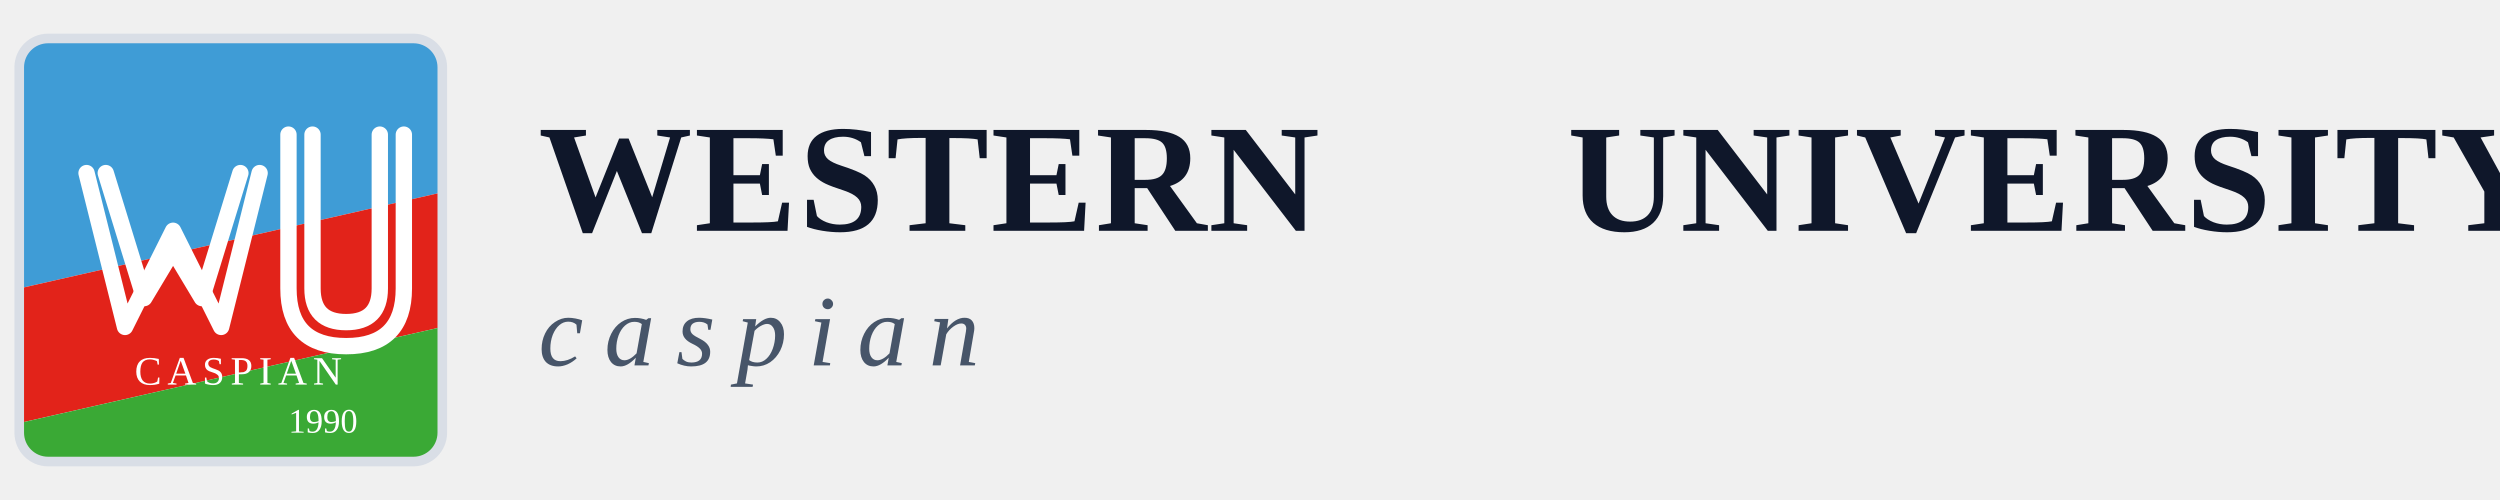
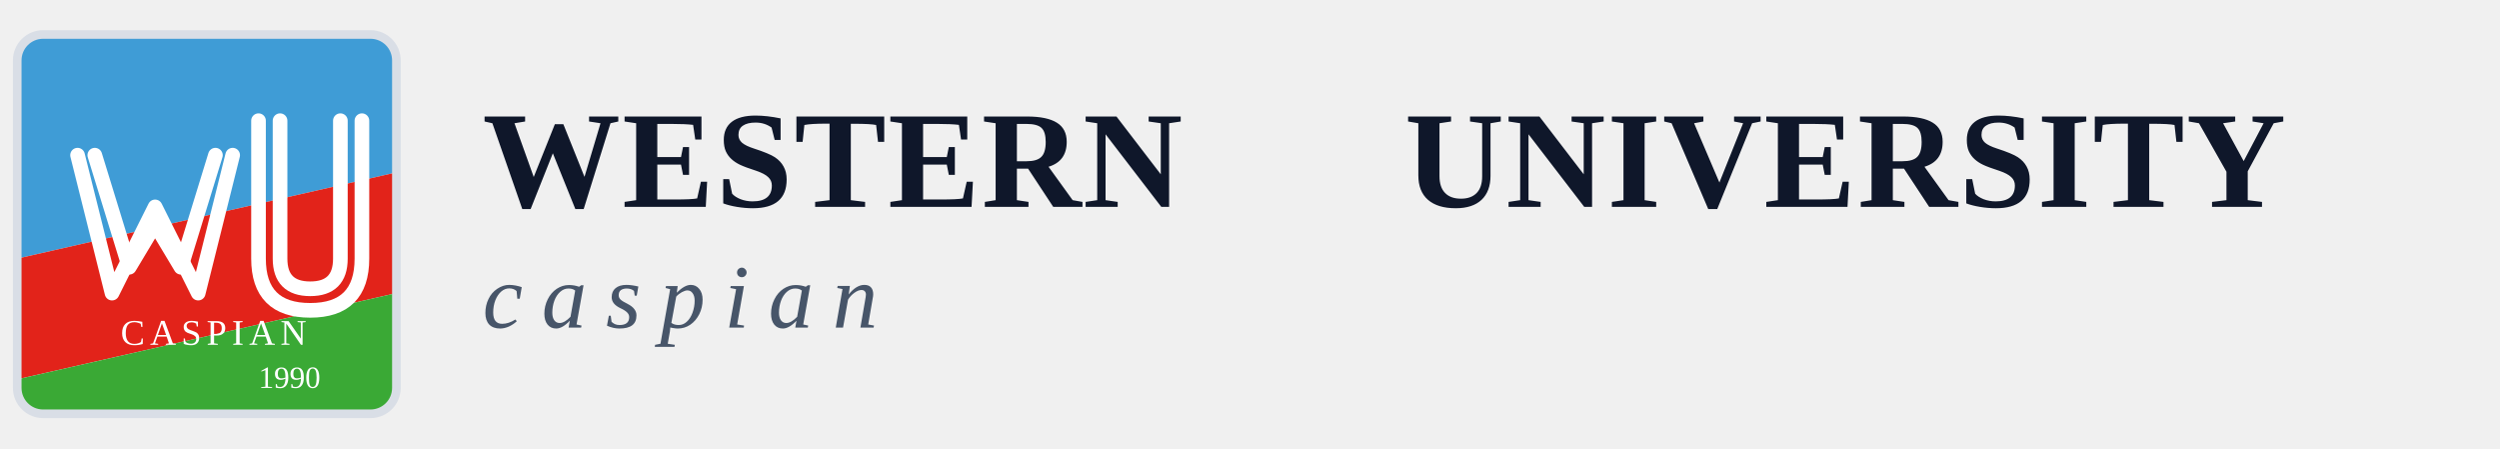
- <svg xmlns="http://www.w3.org/2000/svg" width="260" height="52" viewBox="0 0 260 52" fill="none" role="img" aria-label="Western Caspian University">
+ <svg xmlns="http://www.w3.org/2000/svg" width="290" height="52" viewBox="0 0 290 52" fill="none" role="img" aria-label="Western Caspian University">
  <defs>
    <clipPath id="wcuSquare">
      <rect x="2" y="4" width="44" height="44" rx="3" />
    </clipPath>
  </defs>
  <g clip-path="url(#wcuSquare)">
    <rect x="2" y="4" width="44" height="44" fill="#ffffff" />
    <polygon points="2,4 46,4 46,20 2,30" fill="#3f9cd6" />
    <polygon points="2,30 46,20 46,34 2,44" fill="#e2231a" />
    <polygon points="2,44 46,34 46,48 2,48" fill="#3aa935" />
    <path d="M10 20 V15 H16 V12 H22 V9 H28 V7 H46 V4 H2 V22 Z" fill="#ffffff" opacity="0.0" />
    <g fill="#3f9cd6">
      <rect x="30" y="6" width="4" height="10" />
      <rect x="35" y="5" width="4" height="10" />
      <rect x="40" y="4" width="4" height="10" />
    </g>
    <g stroke="#ffffff" stroke-width="1.7" fill="none" stroke-linejoin="round" stroke-linecap="round">
      <path d="M9 18 L13 34 L18 24 L23 34 L27 18" />
      <path d="M11 18 L15 31 L18 26 L21 31 L25 18" />
      <path d="M30 14 L30 30 Q30 36 36 36 Q42 36 42 30 L42 14" />
      <path d="M32.5 14 L32.5 30 Q32.5 33.5 36 33.5 Q39.5 33.5 39.5 30 L39.5 14" />
    </g>
    <text x="14" y="40" font-family="'Times New Roman', serif" font-size="4.2" fill="#ffffff" letter-spacing="0.6">CASPIAN</text>
    <text x="30" y="45" font-family="'Times New Roman', serif" font-size="3.6" fill="#ffffff">1990</text>
  </g>
  <rect x="2" y="4" width="44" height="44" rx="3" fill="none" stroke="#d9dee6" stroke-width="1" />
  <text x="56" y="24" font-family="'Times New Roman', Georgia, serif" font-size="16" font-weight="700" fill="#0f172a" letter-spacing="0.2">WESTERN</text>
  <text x="163" y="24" font-family="'Times New Roman', Georgia, serif" font-size="16" font-weight="700" fill="#0f172a" letter-spacing="0.2">UNIVERSITY</text>
  <text x="56" y="38" font-family="'Times New Roman', Georgia, serif" font-size="10.5" font-style="italic" fill="#475569" letter-spacing="2.2">caspian</text>
</svg>
